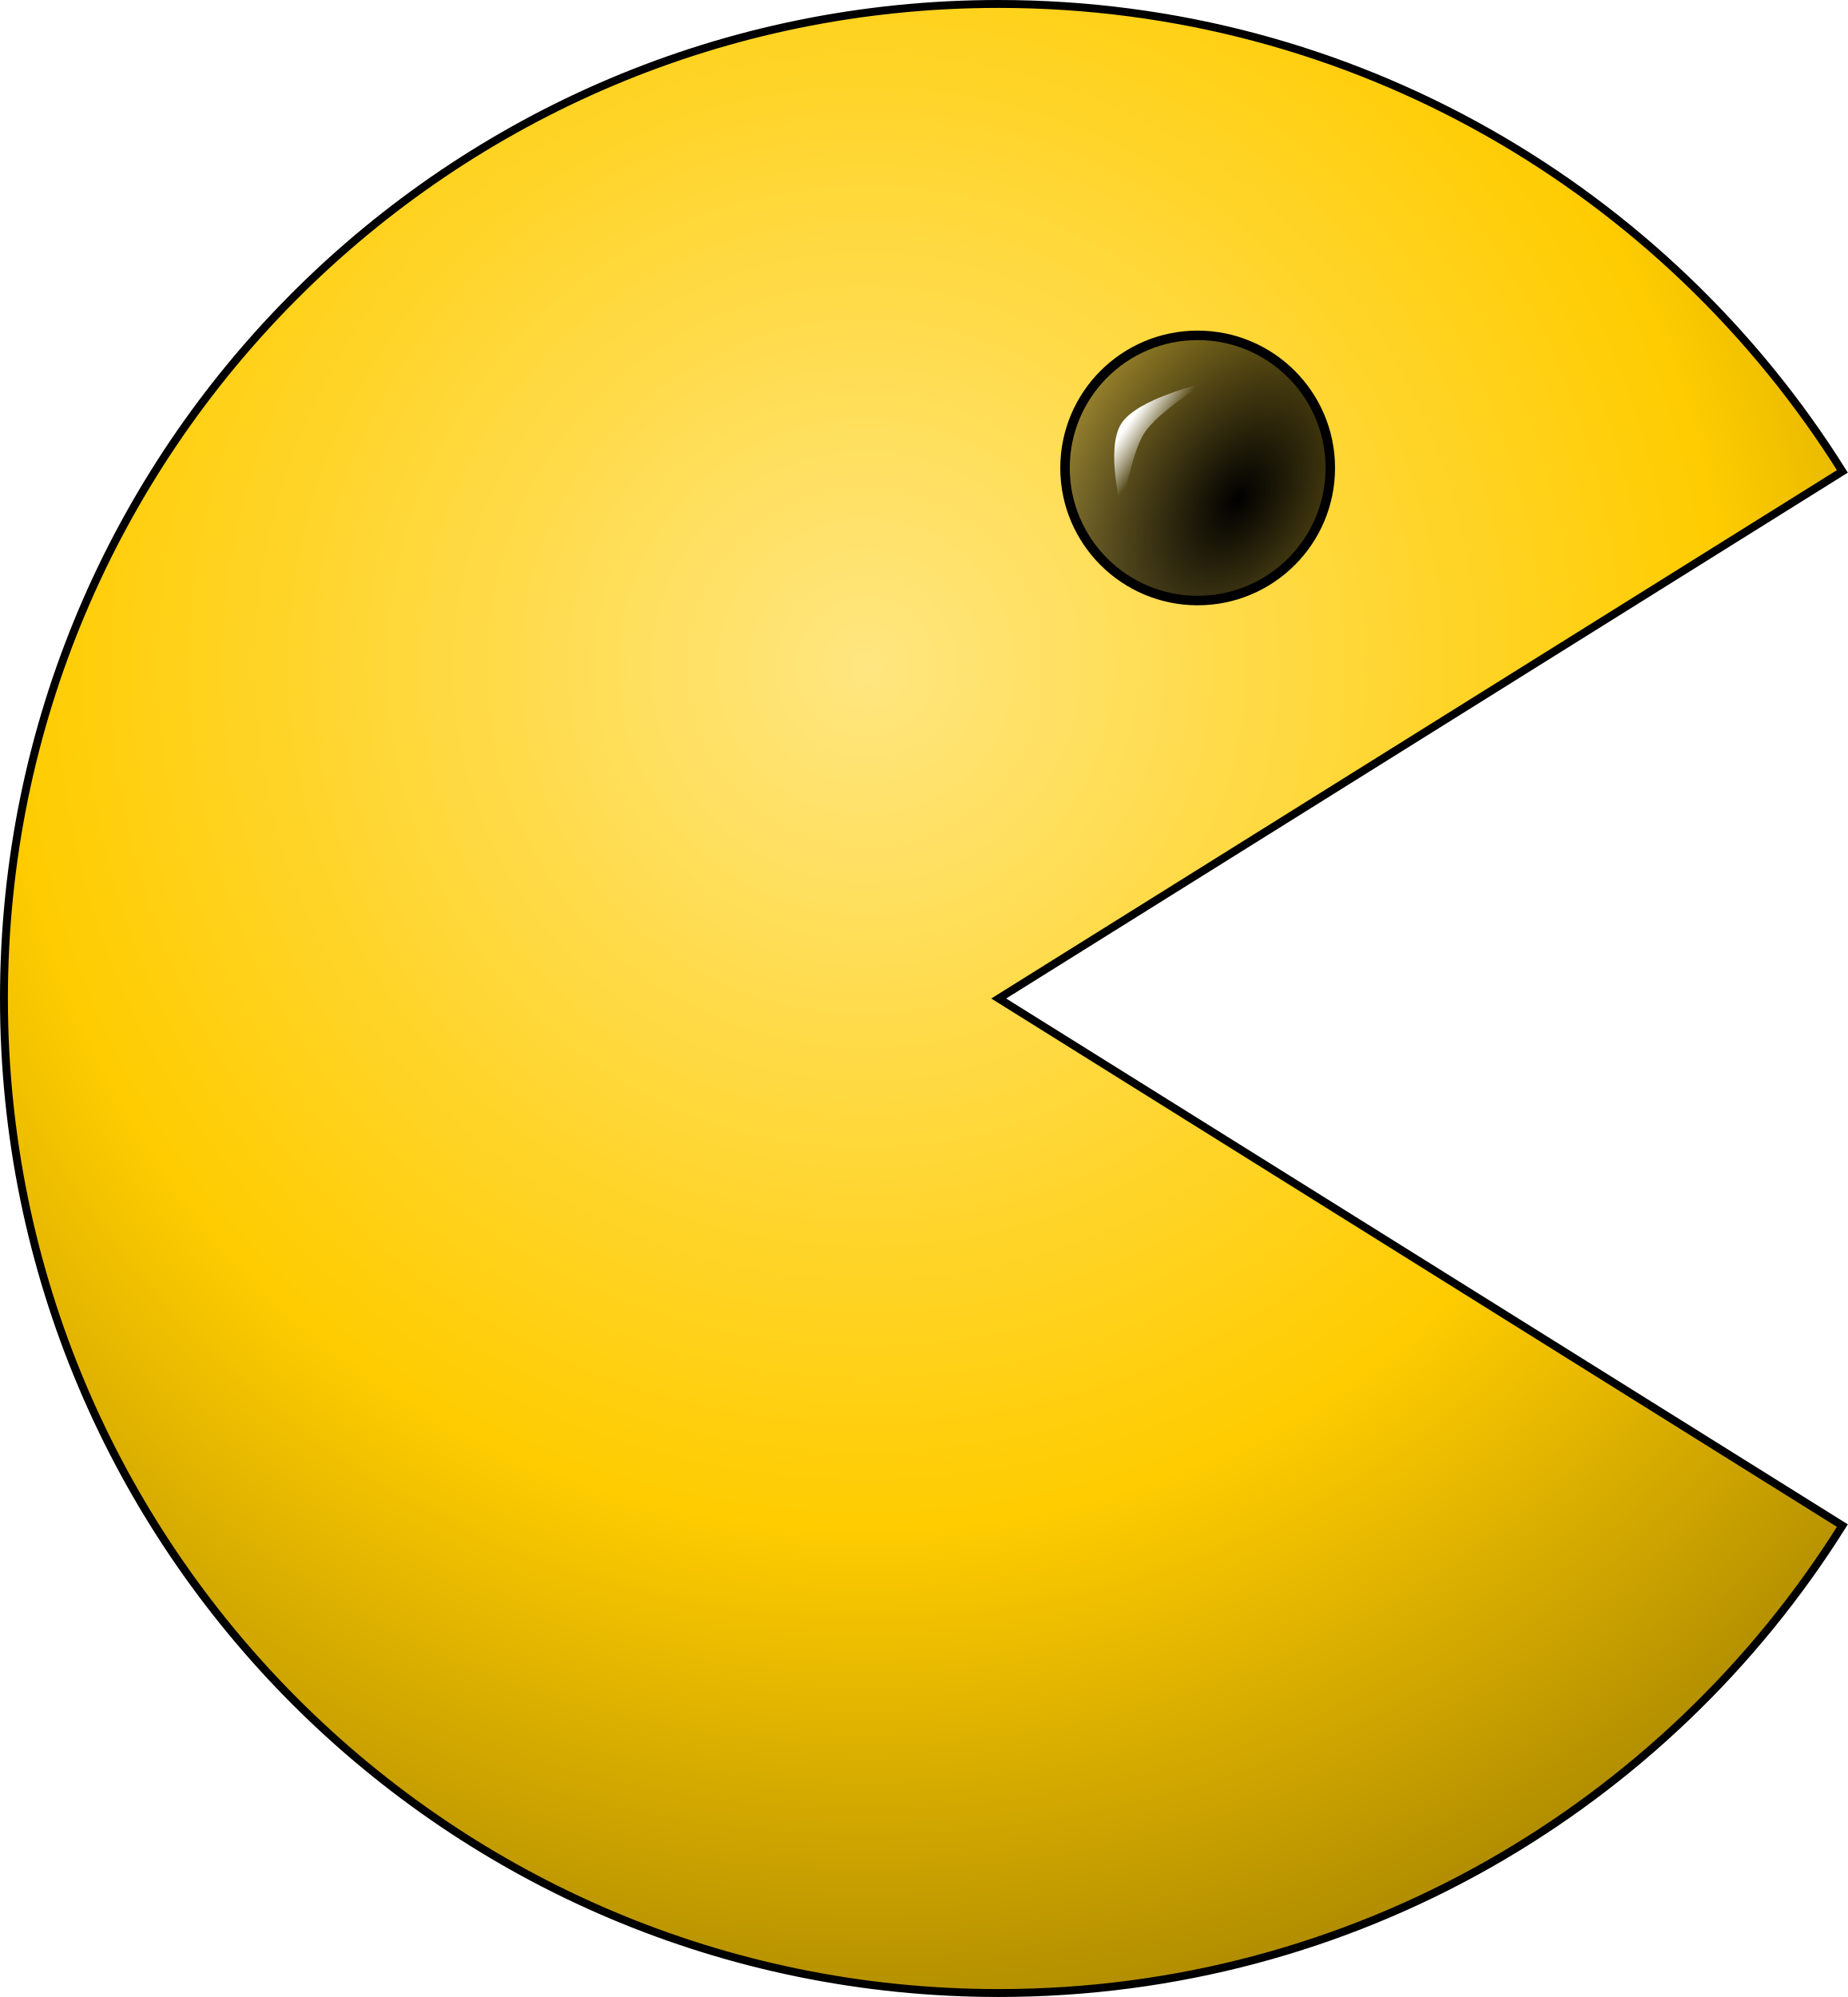
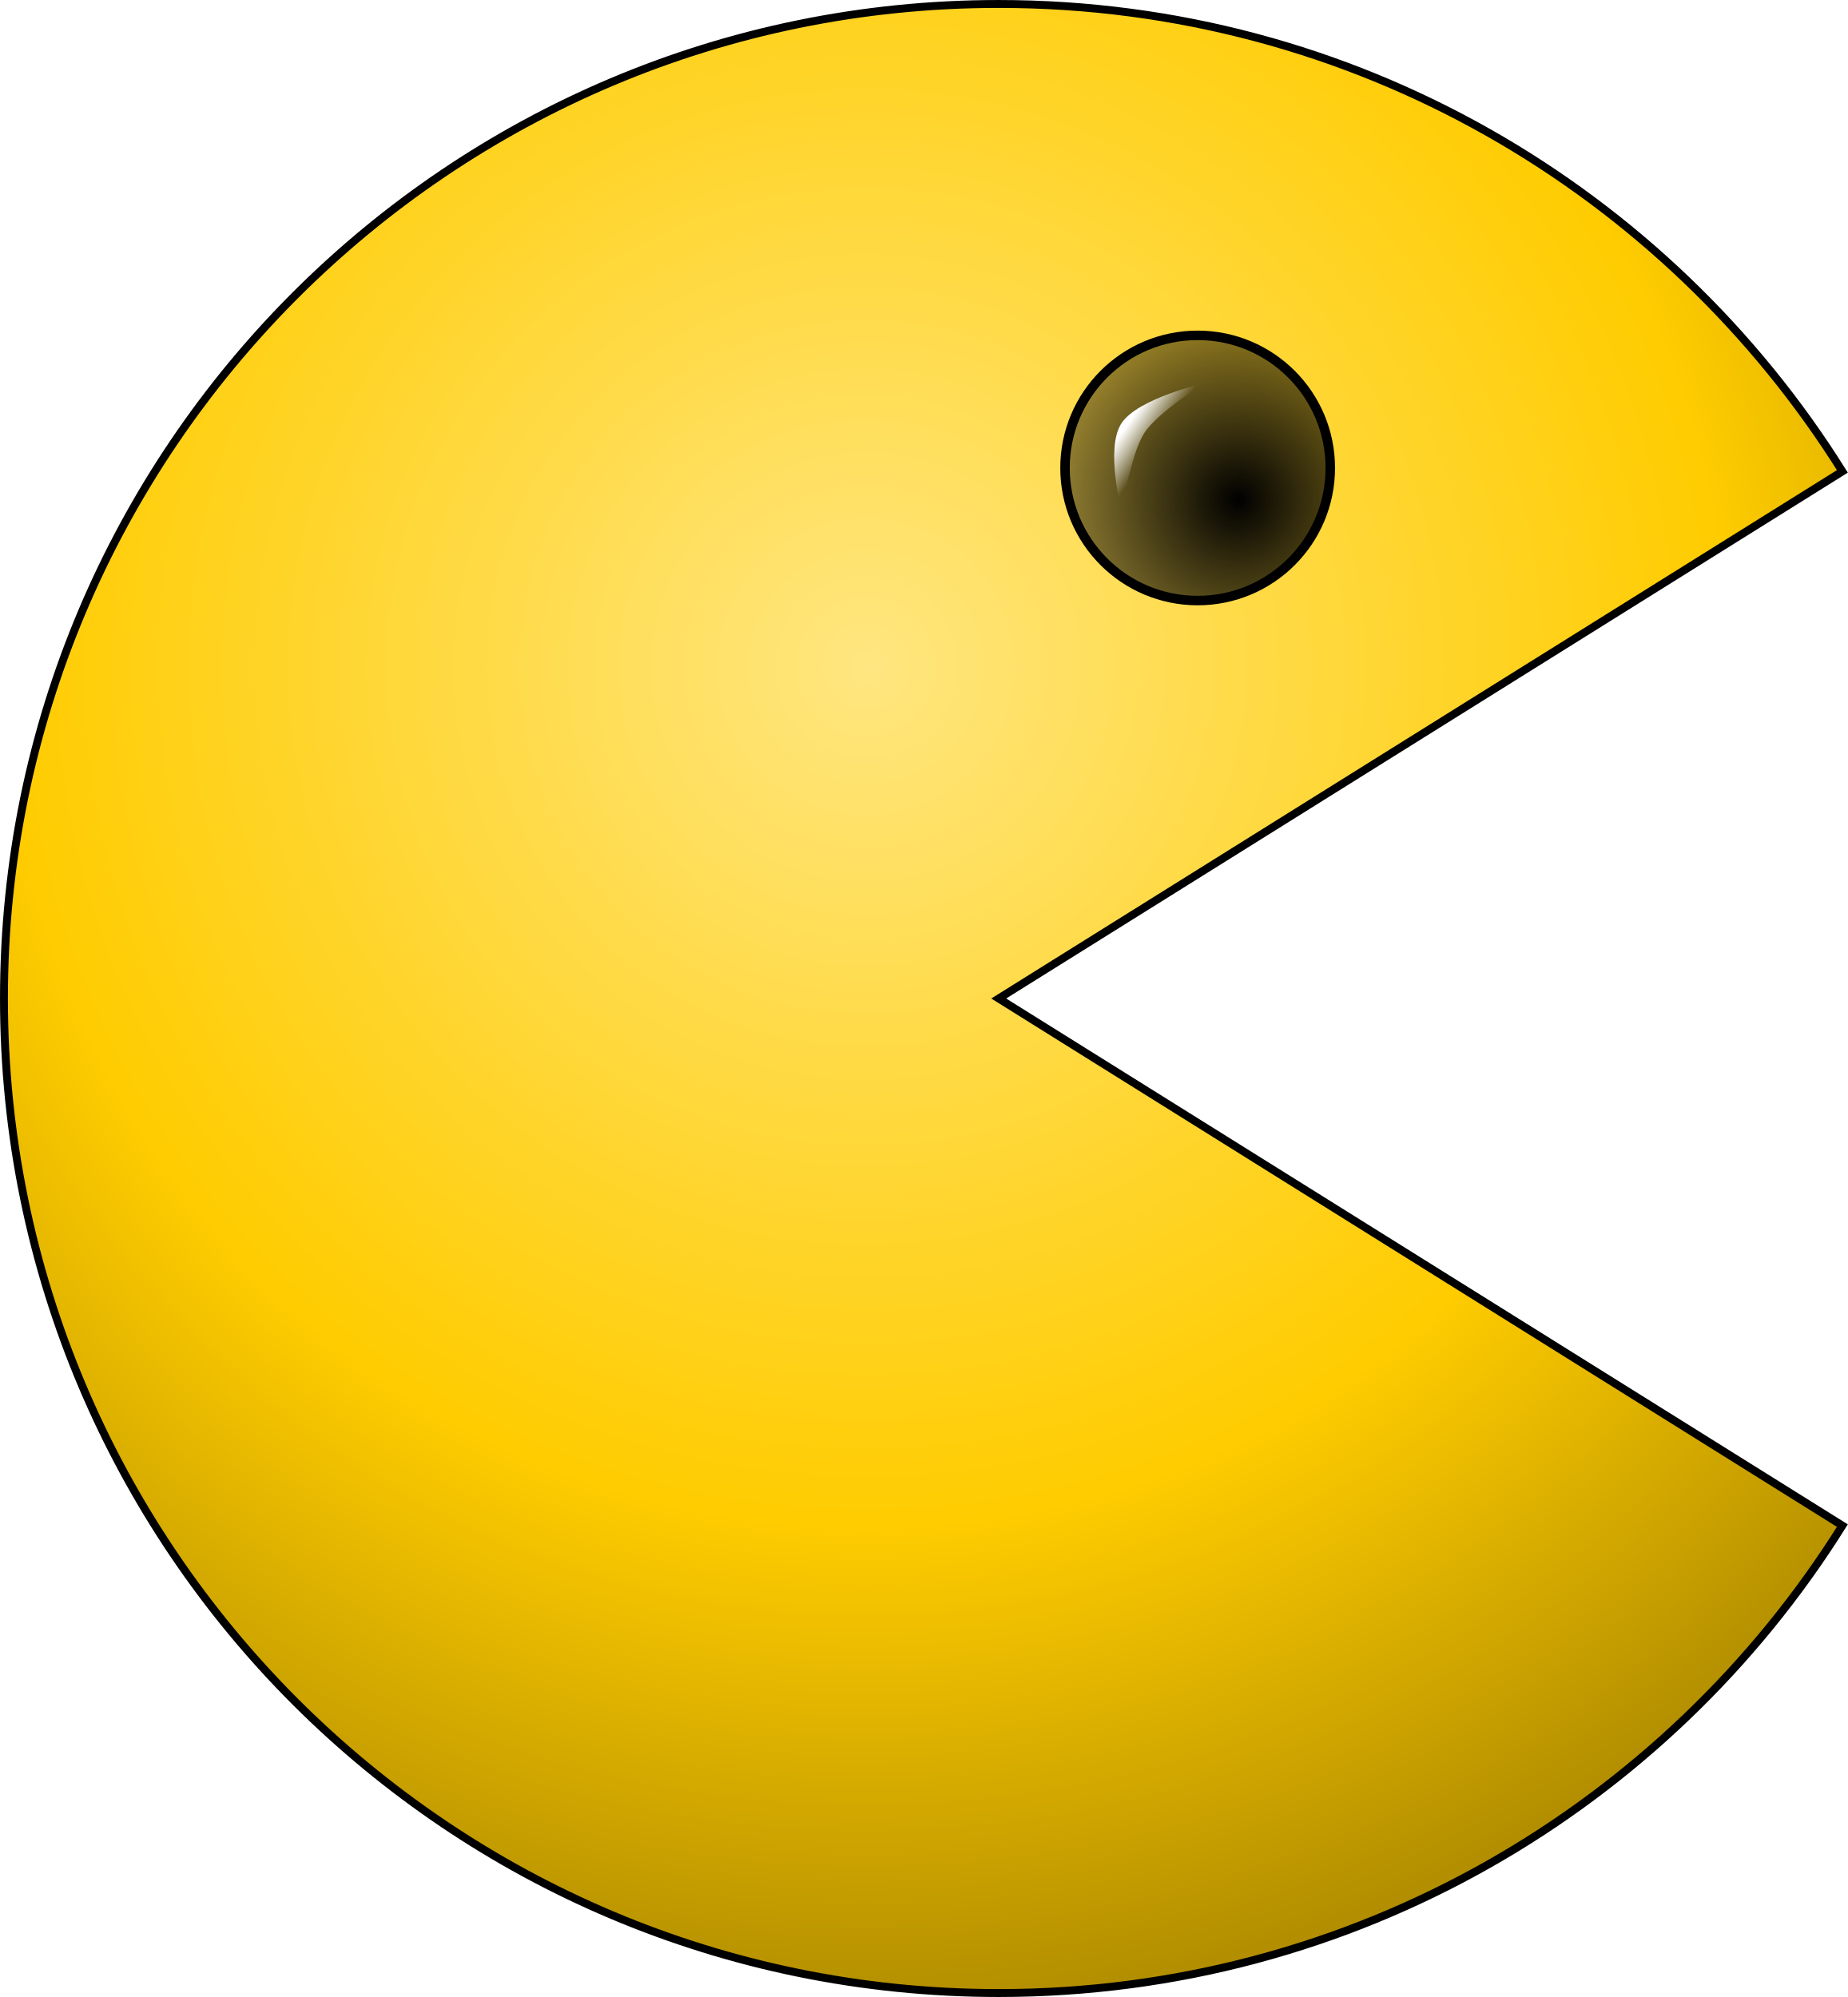
- <svg xmlns="http://www.w3.org/2000/svg" xmlns:xlink="http://www.w3.org/1999/xlink" id="svg2" viewBox="0 0 116.891 126.353" version="1.1" width="116.891" height="126.353">
-   <defs id="defs4">
-     <linearGradient id="linearGradient4176">
-       <stop style="stop-color:#ffffff;stop-opacity:1;" offset="0" id="stop4178" />
-       <stop style="stop-color:#ffffff;stop-opacity:0;" offset="1" id="stop4180" />
+ <svg xmlns="http://www.w3.org/2000/svg" version="1.1" width="116.891" height="126.353" viewBox="0,0,116.891,126.353">
+   <defs>
+     <radialGradient cx="236.339" cy="159.016" r="104.875" gradientUnits="userSpaceOnUse" id="color-1">
+       <stop offset="0" stop-color="#ffe680" />
+       <stop offset="0.518" stop-color="#ffcc00" />
+       <stop offset="1" stop-color="#806600" />
+     </radialGradient>
+     <radialGradient cx="259.885" cy="148.445" r="19.714" fx="259.885" fy="148.445" gradientUnits="userSpaceOnUse" id="color-2">
+       <stop offset="0" stop-color="#000000" />
+       <stop offset="1" stop-color="#000000" stop-opacity="0" />
+     </radialGradient>
+     <linearGradient x1="252.716" y1="143.909" x2="254.511" y2="145.155" gradientUnits="userSpaceOnUse" id="color-3">
+       <stop offset="0" stop-color="#ffffff" />
+       <stop offset="1" stop-color="#ffffff" stop-opacity="0" />
    </linearGradient>
-     <linearGradient id="linearGradient4166">
-       <stop style="stop-color:#000000;stop-opacity:1;" offset="0" id="stop4168" />
-       <stop style="stop-color:#000000;stop-opacity:0;" offset="1" id="stop4170" />
-     </linearGradient>
-     <linearGradient id="linearGradient3798">
-       <stop offset="0" style="stop-color:#ffe680" id="stop4158" />
-       <stop offset=".518" style="stop-color:#ffcc00" id="stop4160" />
-       <stop offset="1" style="stop-color:#806600" id="stop4162" />
-     </linearGradient>
-     <radialGradient id="radialGradient3853" xlink:href="#linearGradient3798" gradientUnits="userSpaceOnUse" cy="368.75" cx="170" gradientTransform="matrix(0.7539014,0,0,0.7563346,-54.8783,687.7401)" r="139.11" />
-     <radialGradient xlink:href="#linearGradient4166" id="radialGradient4172" cx="97.95" cy="959.377" fx="97.95" fy="959.377" r="8.39" gradientUnits="userSpaceOnUse" gradientTransform="matrix(-1.979464,-1.265831,1.979751,-3.095868,-1608.61,4050.161)" />
-     <linearGradient xlink:href="#linearGradient4176" id="linearGradient4182" x1="89.661" y1="951.531" x2="91.456" y2="952.778" gradientUnits="userSpaceOnUse" />
  </defs>
-   <g id="layer1" transform="translate(-18.4999,-924.4461)">
-     <g id="g4184">
-       <path id="path3019" style="fill:url(#radialGradient3853);fill-rule:evenodd;stroke:#000000;stroke-width:0.5;stroke-miterlimit:4;stroke-dasharray:none;stroke-opacity:1" d="m 81.676,924.696 c -34.753,0 -62.926,28.173 -62.926,62.926 0,34.753 28.173,62.926 62.926,62.926 22.503,0 42.245,-11.814 53.37,-29.575 L 81.676,987.623 135.046,954.272 C 123.921,936.505 104.183,924.696 81.676,924.696 Z" />
-       <circle id="path3836" style="fill:url(#radialGradient4172);fill-opacity:1;fill-rule:evenodd;stroke:#000000;stroke-width:0.6;stroke-miterlimit:4;stroke-dasharray:none;stroke-opacity:1" cx="94.262" cy="954.054" r="8.39" />
-       <path id="path4174" d="m 94.741,948.676 c 0,0 -4.32,0.968 -5.325,2.594 -1.006,1.625 0.052,5.545 0.052,5.545 0,0 0.543,-3.624 1.427,-4.982 0.884,-1.358 3.847,-3.156 3.847,-3.156 z" style="fill:url(#linearGradient4182);fill-opacity:1;fill-rule:evenodd;stroke:none;stroke-width:1px;stroke-linecap:butt;stroke-linejoin:miter;stroke-opacity:1" />
+   <g transform="translate(-181.5544,-116.8235)">
+     <g data-paper-data="{&quot;isPaintingLayer&quot;:true}" fill-rule="evenodd" stroke-linecap="butt" stroke-linejoin="miter" stroke-dasharray="" stroke-dashoffset="0" style="mix-blend-mode: normal">
+       <path d="M298.101,146.649l-53.37,33.351l53.37,33.351c-11.125,17.762 -30.868,29.575 -53.37,29.575c-34.753,0 -62.926,-28.173 -62.926,-62.926c0,-34.753 28.173,-62.926 62.926,-62.926c22.507,0 42.245,11.809 53.37,29.575z" fill="url(#color-1)" stroke="#000000" stroke-width="0.5" stroke-miterlimit="4" />
+       <path d="M248.926,146.432c0,-4.634 3.756,-8.39 8.39,-8.39c4.634,0 8.39,3.756 8.39,8.39c0,4.634 -3.756,8.39 -8.39,8.39c-4.634,0 -8.39,-3.756 -8.39,-8.39z" fill="url(#color-2)" stroke="#000000" stroke-width="0.6" stroke-miterlimit="4" />
+       <path d="M253.949,144.21c-0.884,1.358 -1.427,4.982 -1.427,4.982c0,0 -1.057,-3.919 -0.052,-5.545c1.006,-1.625 5.325,-2.594 5.325,-2.594c0,0 -2.962,1.799 -3.847,3.156z" fill="url(#color-3)" stroke="none" stroke-width="1" stroke-miterlimit="10" />
    </g>
  </g>
</svg>
